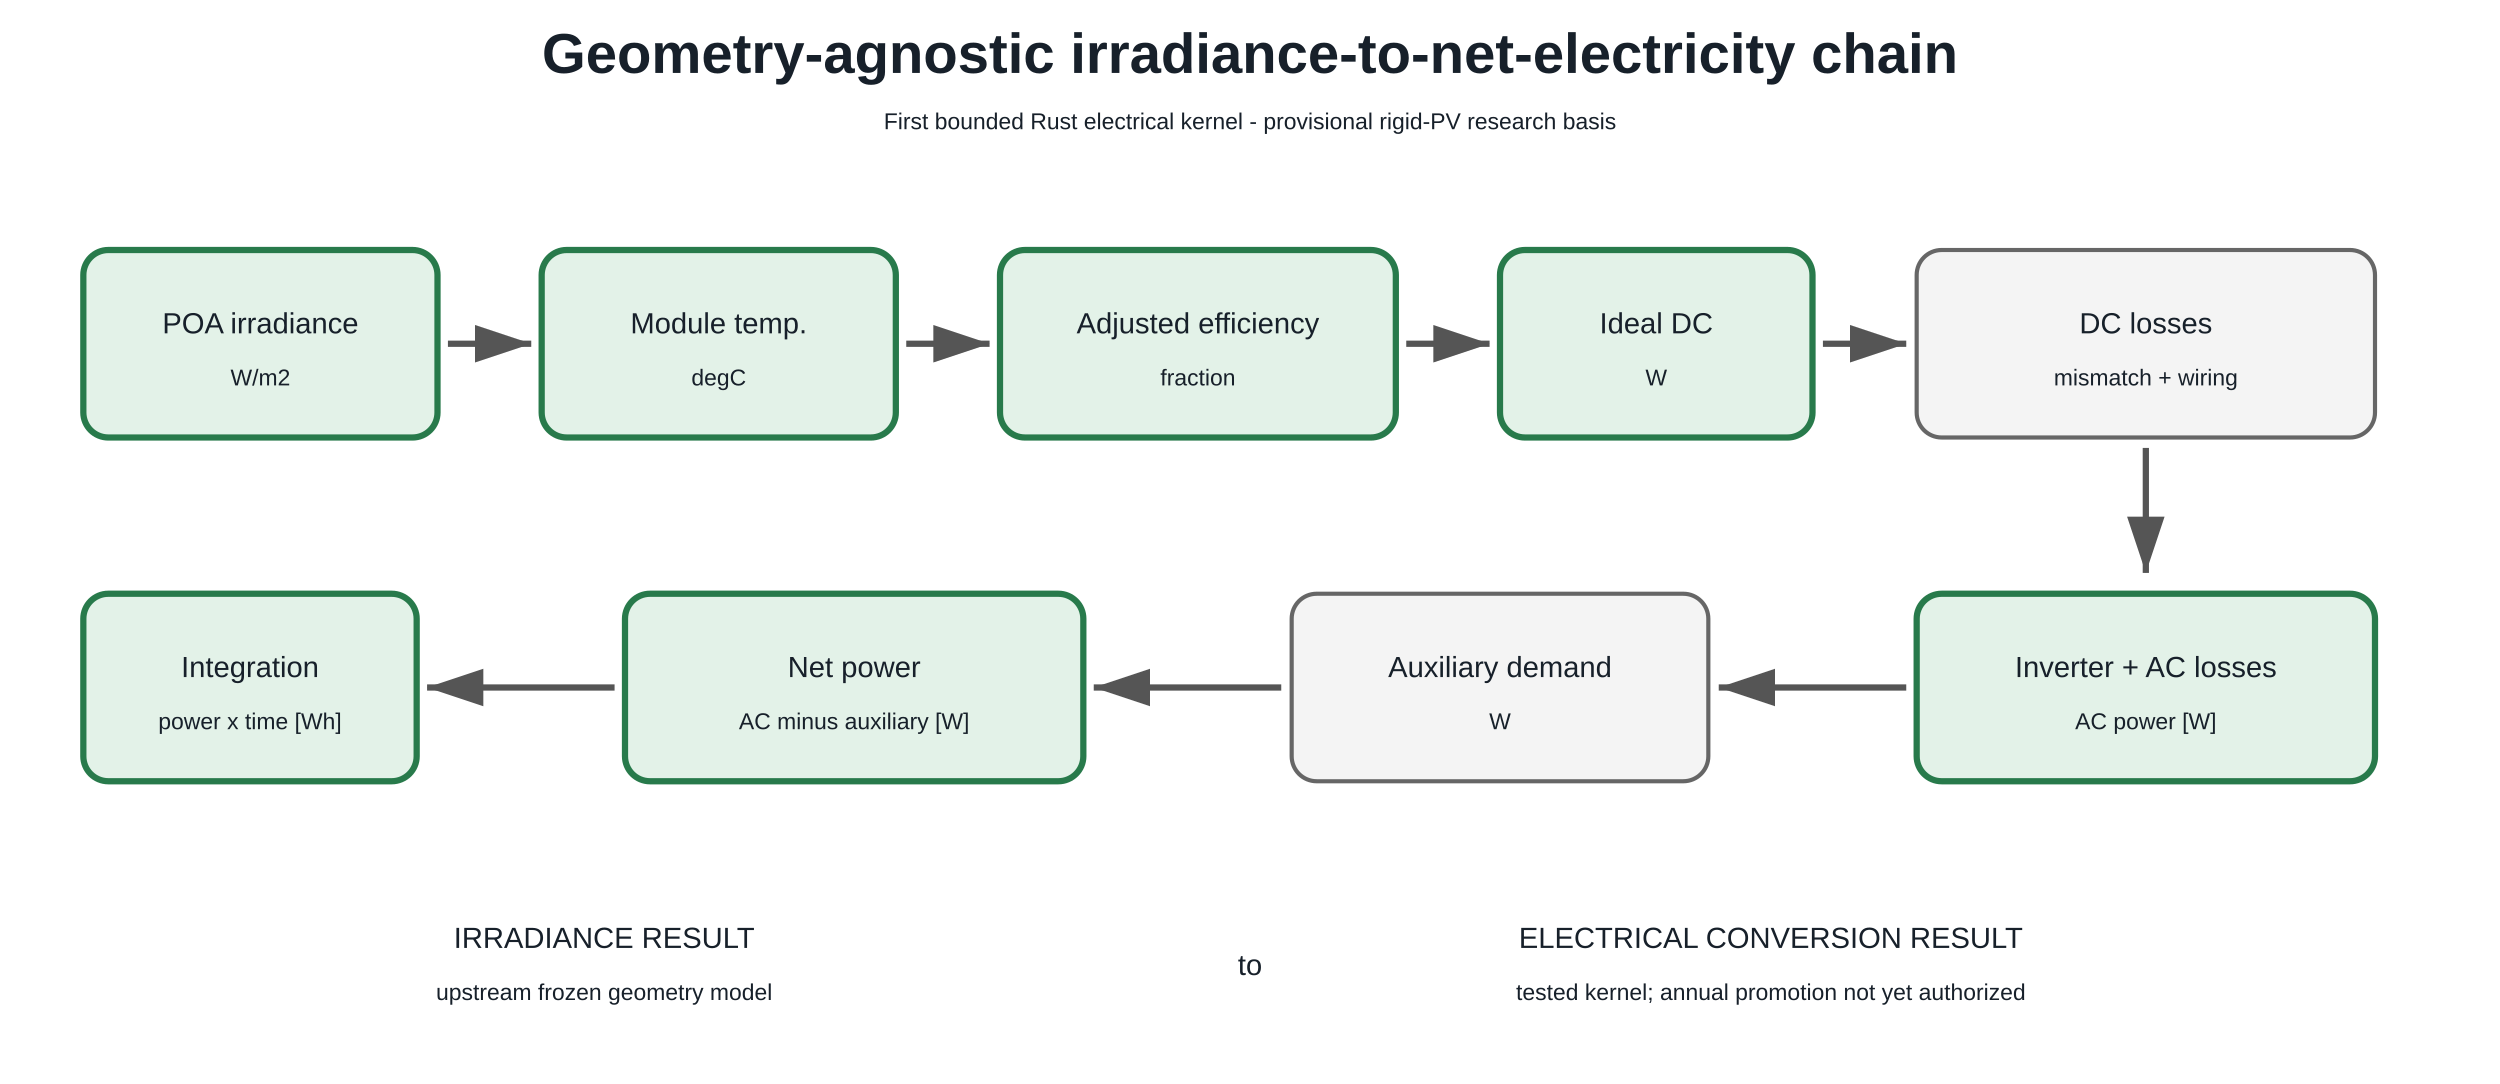
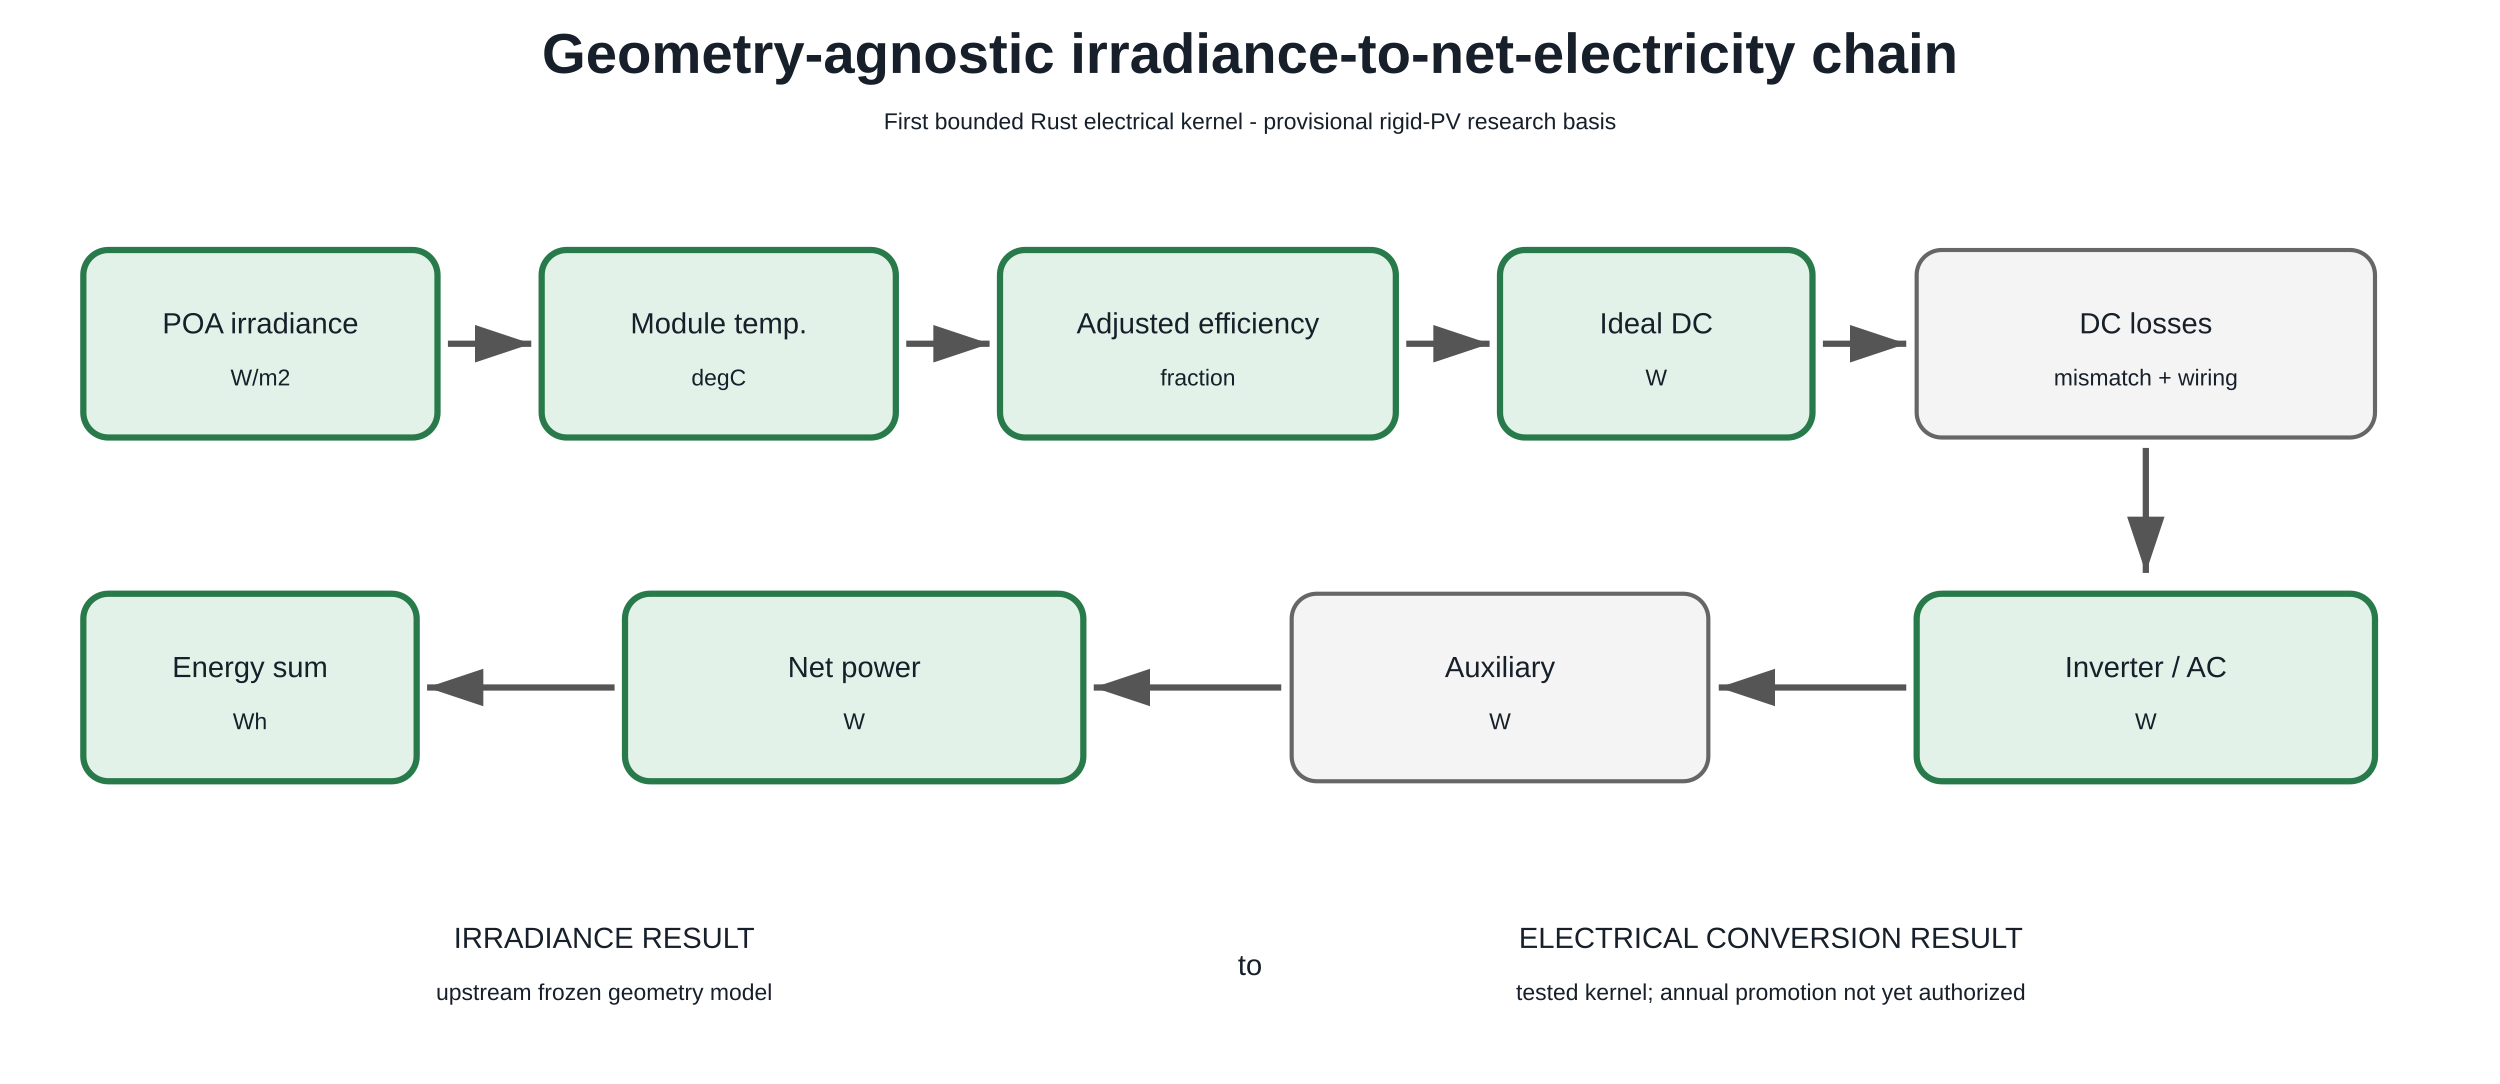
<svg xmlns="http://www.w3.org/2000/svg" width="1200" height="520" viewBox="0 0 1200 520">
  <style>text{font-family:Arial,sans-serif;fill:#17202a}.h{font-size:27px;font-weight:700}.t{font-size:14px}.s{font-size:11px}.b{fill:#e3f2e8;stroke:#287a4b;stroke-width:3}.l{fill:#f4f4f4;stroke:#666;stroke-width:2}.a{stroke:#555;stroke-width:3;marker-end:url(#m)}</style>
  <defs>
    <marker id="m" markerWidth="10" markerHeight="10" refX="9" refY="3" orient="auto">
      <path d="M0,0 L0,6 L9,3 z" fill="#555" />
    </marker>
  </defs>
  <text x="600" y="35" text-anchor="middle" class="h">Geometry-agnostic irradiance-to-net-electricity chain</text>
  <text x="600" y="62" text-anchor="middle" class="s">First bounded Rust electrical kernel - provisional rigid-PV research basis</text>
  <g transform="translate(40 120)">
    <rect width="170" height="90" rx="12" class="b" />
    <text x="85" y="40" text-anchor="middle" class="t">POA irradiance</text>
    <text x="85" y="65" text-anchor="middle" class="s">W/m2</text>
  </g>
  <line x1="215" y1="165" x2="255" y2="165" class="a" />
  <g transform="translate(260 120)">
    <rect width="170" height="90" rx="12" class="b" />
    <text x="85" y="40" text-anchor="middle" class="t">Module temp.</text>
    <text x="85" y="65" text-anchor="middle" class="s">degC</text>
  </g>
  <line x1="435" y1="165" x2="475" y2="165" class="a" />
  <g transform="translate(480 120)">
    <rect width="190" height="90" rx="12" class="b" />
    <text x="95" y="40" text-anchor="middle" class="t">Adjusted efficiency</text>
    <text x="95" y="65" text-anchor="middle" class="s">fraction</text>
  </g>
  <line x1="675" y1="165" x2="715" y2="165" class="a" />
  <g transform="translate(720 120)">
    <rect width="150" height="90" rx="12" class="b" />
    <text x="75" y="40" text-anchor="middle" class="t">Ideal DC</text>
    <text x="75" y="65" text-anchor="middle" class="s">W</text>
  </g>
  <line x1="875" y1="165" x2="915" y2="165" class="a" />
  <g transform="translate(920 120)">
    <rect width="220" height="90" rx="12" class="l" />
    <text x="110" y="40" text-anchor="middle" class="t">DC losses</text>
    <text x="110" y="65" text-anchor="middle" class="s">mismatch + wiring</text>
  </g>
  <line x1="1030" y1="215" x2="1030" y2="275" class="a" />
  <g transform="translate(920 285)">
    <rect width="220" height="90" rx="12" class="b" />
-     <text x="110" y="40" text-anchor="middle" class="t">Inverter + AC losses</text>
-     <text x="110" y="65" text-anchor="middle" class="s">AC power [W]</text>
+     <text x="110" y="40" text-anchor="middle" class="t">Inverter / AC</text>
+     <text x="110" y="65" text-anchor="middle" class="s">W</text>
  </g>
  <line x1="915" y1="330" x2="825" y2="330" class="a" />
  <g transform="translate(620 285)">
    <rect width="200" height="90" rx="12" class="l" />
-     <text x="100" y="40" text-anchor="middle" class="t">Auxiliary demand</text>
+     <text x="100" y="40" text-anchor="middle" class="t">Auxiliary</text>
    <text x="100" y="65" text-anchor="middle" class="s">W</text>
  </g>
  <line x1="615" y1="330" x2="525" y2="330" class="a" />
  <g transform="translate(300 285)">
    <rect width="220" height="90" rx="12" class="b" />
    <text x="110" y="40" text-anchor="middle" class="t">Net power</text>
-     <text x="110" y="65" text-anchor="middle" class="s">AC minus auxiliary [W]</text>
+     <text x="110" y="65" text-anchor="middle" class="s">W</text>
  </g>
  <line x1="295" y1="330" x2="205" y2="330" class="a" />
  <g transform="translate(40 285)">
    <rect width="160" height="90" rx="12" class="b" />
-     <text x="80" y="40" text-anchor="middle" class="t">Integration</text>
-     <text x="80" y="65" text-anchor="middle" class="s">power x time [Wh]</text>
+     <text x="80" y="40" text-anchor="middle" class="t">Energy sum</text>
+     <text x="80" y="65" text-anchor="middle" class="s">Wh</text>
  </g>
  <text x="290" y="455" text-anchor="middle" class="t">IRRADIANCE RESULT</text>
  <text x="290" y="480" text-anchor="middle" class="s">upstream frozen geometry model</text>
  <text x="600" y="468" text-anchor="middle" class="t">to</text>
  <text x="850" y="455" text-anchor="middle" class="t">ELECTRICAL CONVERSION RESULT</text>
  <text x="850" y="480" text-anchor="middle" class="s">tested kernel; annual promotion not yet authorized</text>
</svg>
